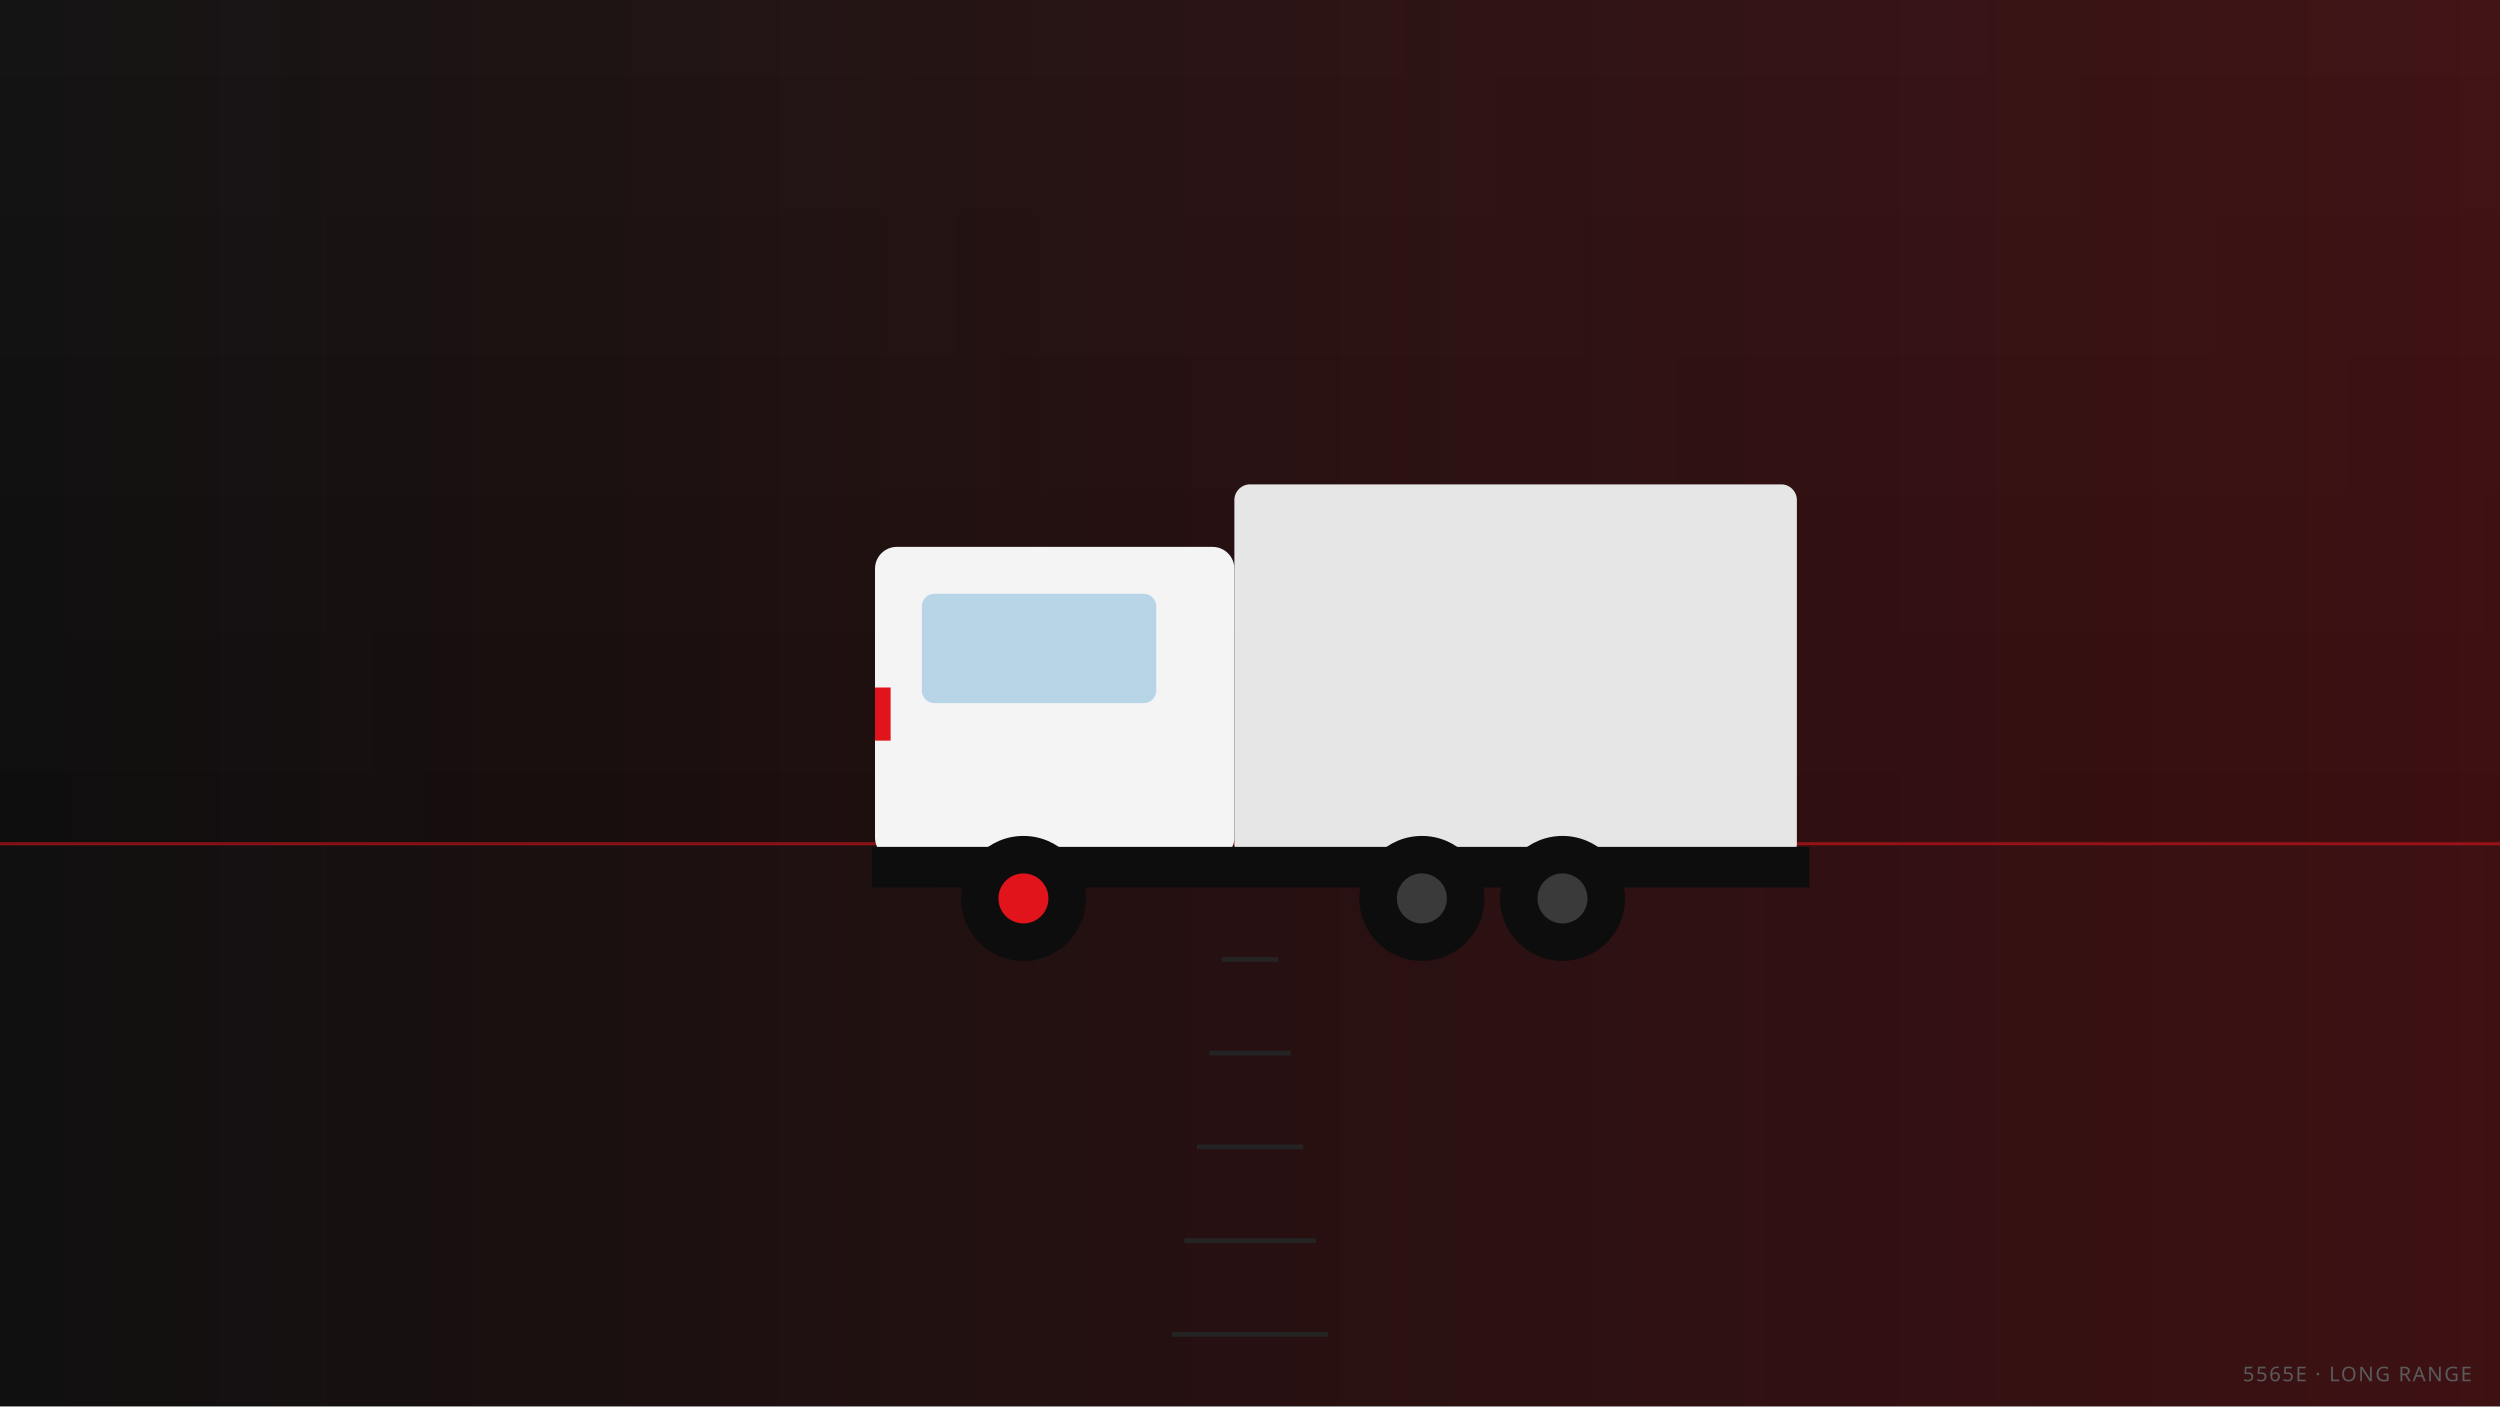
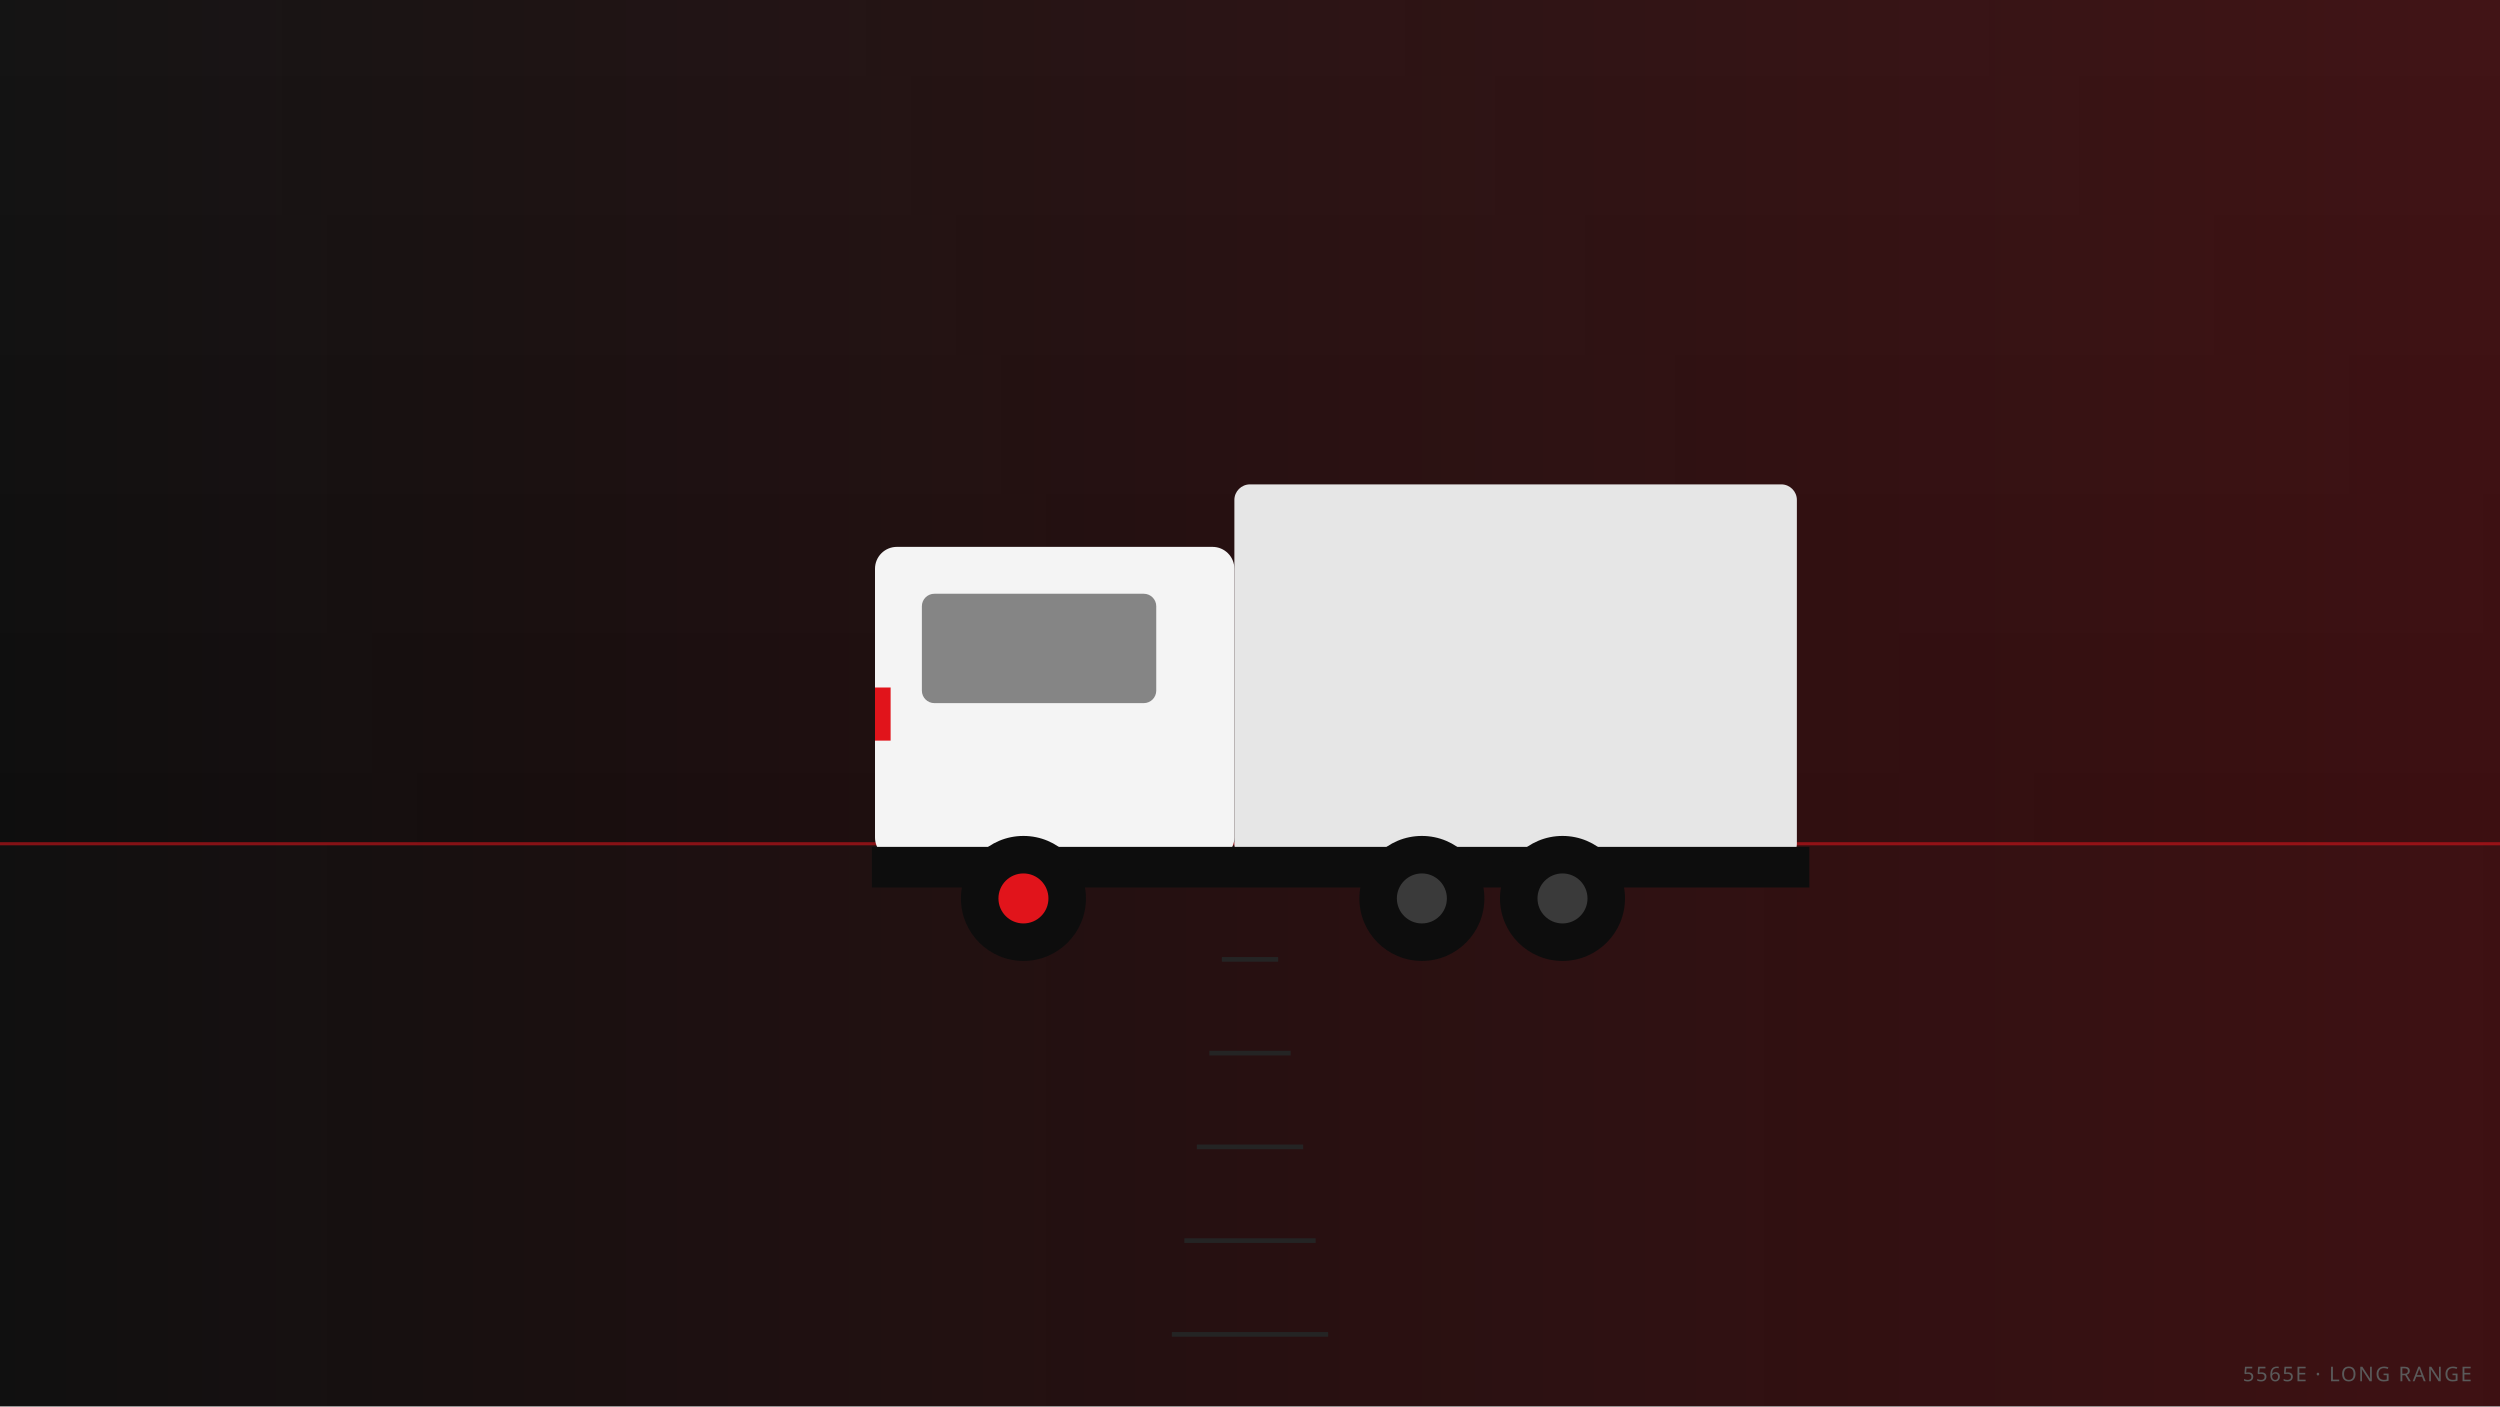
<svg xmlns="http://www.w3.org/2000/svg" viewBox="0 0 1600 900" width="1600" height="900" role="img" aria-label="5565E · LONG RANGE">
  <defs>
    <linearGradient id="sky" x1="0" y1="0" x2="0" y2="1">
      <stop offset="0" stop-color="#141414" />
      <stop offset="1" stop-color="#0a0a0a" />
    </linearGradient>
    <linearGradient id="glow" x1="0" y1="0" x2="1" y2="0">
      <stop offset="0" stop-color="#E1141B" stop-opacity="0" />
      <stop offset="1" stop-color="#E1141B" stop-opacity="0.22" />
    </linearGradient>
  </defs>
  <rect width="1600" height="900" fill="url(#sky)" />
  <rect x="0" y="540" width="1600" height="360" fill="#101010" />
  <rect width="1600" height="900" fill="url(#glow)" />
  <line x1="0" y1="540" x2="1600" y2="540" stroke="#E1141B" stroke-width="2" opacity="0.55" />
  <g stroke="#242424" stroke-width="3">
    <line x1="790" y1="554" x2="810" y2="554" />
    <line x1="782" y1="614" x2="818" y2="614" />
    <line x1="774" y1="674" x2="826" y2="674" />
    <line x1="766" y1="734" x2="834" y2="734" />
    <line x1="758" y1="794" x2="842" y2="794" />
    <line x1="750" y1="854" x2="850" y2="854" />
  </g>
  <g transform="translate(800, 540) scale(1.000)">
    <g transform="translate(-360,-250)">
      <rect x="120" y="60" width="230" height="200" rx="14" fill="#f4f4f4" />
-       <rect x="150" y="90" width="150" height="70" rx="8" fill="#8fbfe0" opacity="0.6" />
+       <rect x="150" y="90" width="150" height="70" rx="8" fill="#3a3a3a" opacity="0.6" />
      <rect x="350" y="20" width="360" height="240" rx="10" fill="#e6e6e6" />
      <rect x="118" y="252" width="600" height="26" fill="#0d0d0d" />
      <circle cx="215" cy="285" r="40" fill="#0d0d0d" />
      <circle cx="215" cy="285" r="16" fill="#E1141B" />
      <circle cx="470" cy="285" r="40" fill="#0d0d0d" />
      <circle cx="470" cy="285" r="16" fill="#3a3a3a" />
      <circle cx="560" cy="285" r="40" fill="#0d0d0d" />
      <circle cx="560" cy="285" r="16" fill="#3a3a3a" />
      <rect x="120" y="150" width="10" height="34" fill="#E1141B" />
    </g>
  </g>
  <text x="1582" y="884" text-anchor="end" font-family="Manrope, sans-serif" font-size="13" fill="#5a5a5a" letter-spacing="1">5565E · LONG RANGE</text>
</svg>
